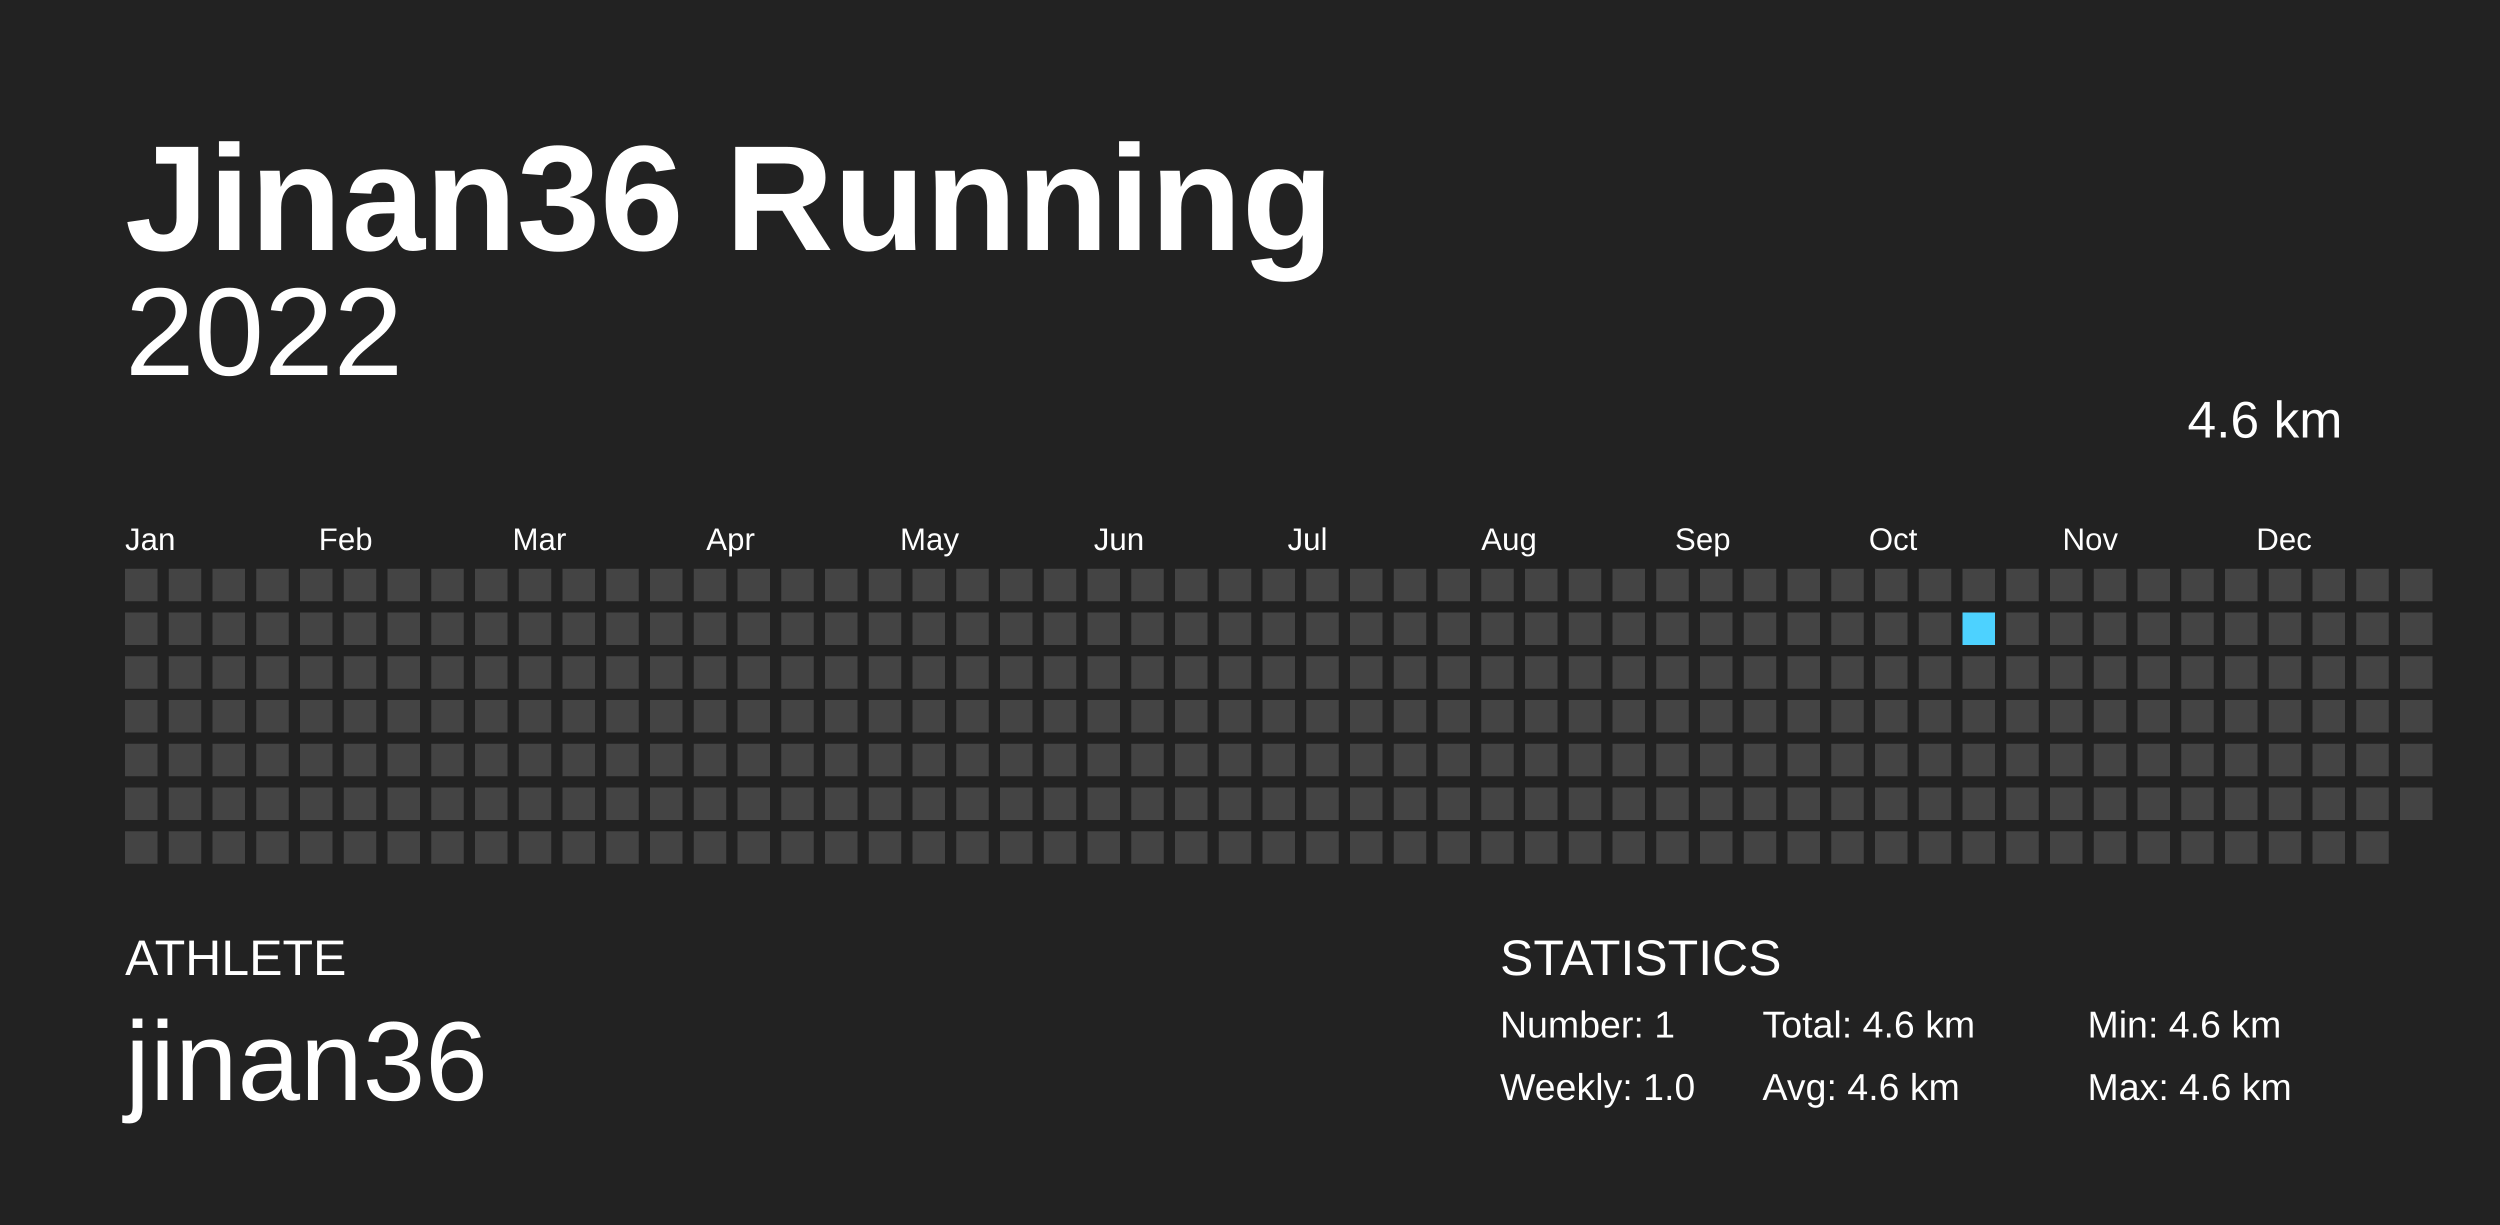
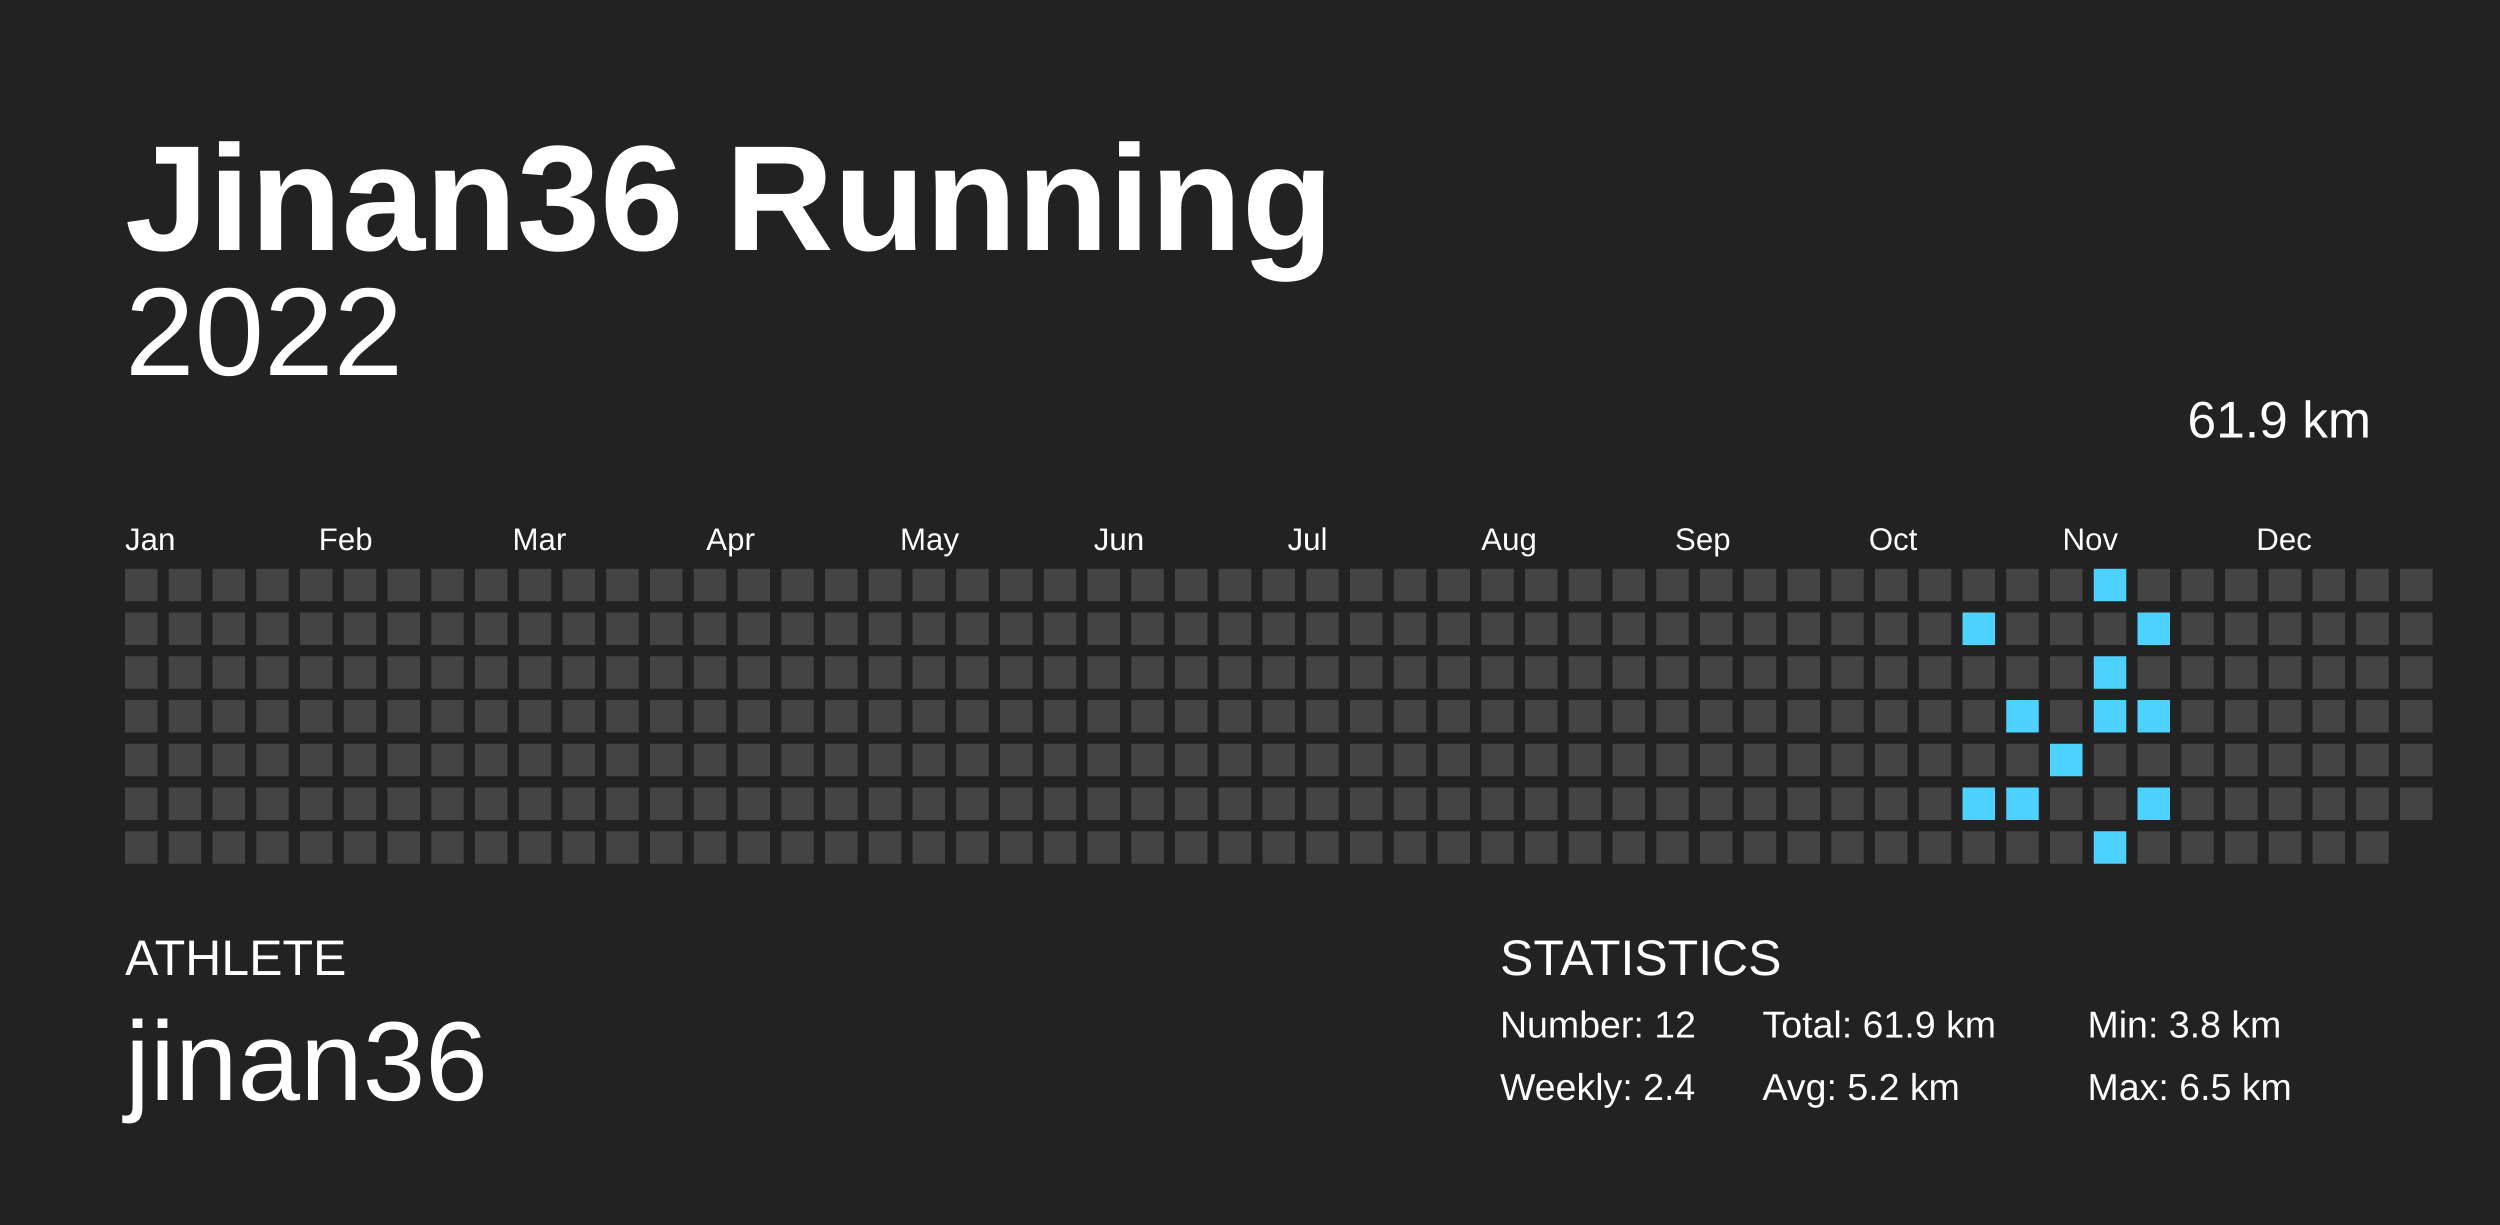
<svg xmlns="http://www.w3.org/2000/svg" baseProfile="full" height="98mm" version="1.1" viewBox="0,0,200,98" width="200mm">
  <defs />
  <rect fill="#222222" height="98" width="200" x="0" y="0" />
  <text fill="#FFFFFF" style="font-size:12px; font-family:Arial; font-weight:bold;" x="10" y="20">Jinan36 Running</text>
  <text fill="#FFFFFF" style="font-size:4px; font-family:Arial" x="10" y="78">ATHLETE</text>
  <text fill="#FFFFFF" style="font-size:9px; font-family:Arial" x="10" y="88">jinan36</text>
  <text fill="#FFFFFF" style="font-size:4px; font-family:Arial" x="120" y="78">STATISTICS</text>
-   <text fill="#FFFFFF" style="font-size:3px; font-family:Arial" x="120" y="83">Number: 1</text>
-   <text fill="#FFFFFF" style="font-size:3px; font-family:Arial" x="120" y="88">Weekly: 1.0</text>
-   <text fill="#FFFFFF" style="font-size:3px; font-family:Arial" x="141" y="83">Total: 4.6 km</text>
-   <text fill="#FFFFFF" style="font-size:3px; font-family:Arial" x="141" y="88">Avg: 4.6 km</text>
-   <text fill="#FFFFFF" style="font-size:3px; font-family:Arial" x="167" y="83">Min: 4.6 km</text>
-   <text fill="#FFFFFF" style="font-size:3px; font-family:Arial" x="167" y="88">Max: 4.6 km</text>
+   <text fill="#FFFFFF" style="font-size:3px; font-family:Arial" x="120" y="83">Number: 12</text>
+   <text fill="#FFFFFF" style="font-size:3px; font-family:Arial" x="120" y="88">Weekly: 2.4</text>
+   <text fill="#FFFFFF" style="font-size:3px; font-family:Arial" x="141" y="83">Total: 61.9 km</text>
+   <text fill="#FFFFFF" style="font-size:3px; font-family:Arial" x="141" y="88">Avg: 5.2 km</text>
+   <text fill="#FFFFFF" style="font-size:3px; font-family:Arial" x="167" y="83">Min: 3.8 km</text>
+   <text fill="#FFFFFF" style="font-size:3px; font-family:Arial" x="167" y="88">Max: 6.5 km</text>
  <text alignment-baseline="hanging" fill="#FFFFFF" style="font-size:10.0px; font-family:Arial;" x="10" y="30">2022</text>
-   <text alignment-baseline="hanging" fill="#FFFFFF" style="font-size:4.125px; font-family:Arial;" x="175" y="35">4.6 km</text>
+   <text alignment-baseline="hanging" fill="#FFFFFF" style="font-size:4.125px; font-family:Arial;" x="175" y="35">61.9 km</text>
  <text fill="#FFFFFF" style="font-size:2.5px; font-family:Arial" x="10.0" y="44">Jan</text>
  <text fill="#FFFFFF" style="font-size:2.5px; font-family:Arial" x="25.5" y="44">Feb</text>
  <text fill="#FFFFFF" style="font-size:2.5px; font-family:Arial" x="41.0" y="44">Mar</text>
  <text fill="#FFFFFF" style="font-size:2.5px; font-family:Arial" x="56.5" y="44">Apr</text>
  <text fill="#FFFFFF" style="font-size:2.5px; font-family:Arial" x="72.0" y="44">May</text>
  <text fill="#FFFFFF" style="font-size:2.5px; font-family:Arial" x="87.5" y="44">Jun</text>
  <text fill="#FFFFFF" style="font-size:2.5px; font-family:Arial" x="103.0" y="44">Jul</text>
  <text fill="#FFFFFF" style="font-size:2.5px; font-family:Arial" x="118.5" y="44">Aug</text>
  <text fill="#FFFFFF" style="font-size:2.5px; font-family:Arial" x="134.0" y="44">Sep</text>
  <text fill="#FFFFFF" style="font-size:2.5px; font-family:Arial" x="149.5" y="44">Oct</text>
  <text fill="#FFFFFF" style="font-size:2.5px; font-family:Arial" x="165.0" y="44">Nov</text>
  <text fill="#FFFFFF" style="font-size:2.5px; font-family:Arial" x="180.5" y="44">Dec</text>
  <rect fill="#444444" height="2.6" width="2.6" x="10.0" y="45.5" />
  <rect fill="#444444" height="2.6" width="2.6" x="10.0" y="49.0" />
  <rect fill="#444444" height="2.6" width="2.6" x="10.0" y="52.5" />
  <rect fill="#444444" height="2.6" width="2.6" x="10.0" y="56.0" />
  <rect fill="#444444" height="2.6" width="2.6" x="10.0" y="59.5" />
  <rect fill="#444444" height="2.6" width="2.6" x="10.0" y="63.0" />
  <rect fill="#444444" height="2.6" width="2.6" x="10.0" y="66.5" />
  <rect fill="#444444" height="2.6" width="2.6" x="13.5" y="45.5" />
  <rect fill="#444444" height="2.6" width="2.6" x="13.5" y="49.0" />
  <rect fill="#444444" height="2.6" width="2.6" x="13.5" y="52.5" />
  <rect fill="#444444" height="2.6" width="2.6" x="13.5" y="56.0" />
  <rect fill="#444444" height="2.6" width="2.6" x="13.5" y="59.5" />
  <rect fill="#444444" height="2.6" width="2.6" x="13.5" y="63.0" />
  <rect fill="#444444" height="2.6" width="2.6" x="13.5" y="66.5" />
  <rect fill="#444444" height="2.6" width="2.6" x="17.0" y="45.5" />
  <rect fill="#444444" height="2.6" width="2.6" x="17.0" y="49.0" />
  <rect fill="#444444" height="2.6" width="2.6" x="17.0" y="52.5" />
  <rect fill="#444444" height="2.6" width="2.6" x="17.0" y="56.0" />
  <rect fill="#444444" height="2.6" width="2.6" x="17.0" y="59.5" />
  <rect fill="#444444" height="2.6" width="2.6" x="17.0" y="63.0" />
  <rect fill="#444444" height="2.6" width="2.6" x="17.0" y="66.5" />
  <rect fill="#444444" height="2.6" width="2.6" x="20.5" y="45.5" />
  <rect fill="#444444" height="2.6" width="2.6" x="20.5" y="49.0" />
  <rect fill="#444444" height="2.6" width="2.6" x="20.5" y="52.5" />
  <rect fill="#444444" height="2.6" width="2.6" x="20.5" y="56.0" />
  <rect fill="#444444" height="2.6" width="2.6" x="20.5" y="59.5" />
  <rect fill="#444444" height="2.6" width="2.6" x="20.5" y="63.0" />
  <rect fill="#444444" height="2.6" width="2.6" x="20.5" y="66.5" />
  <rect fill="#444444" height="2.6" width="2.6" x="24.0" y="45.5" />
  <rect fill="#444444" height="2.6" width="2.6" x="24.0" y="49.0" />
  <rect fill="#444444" height="2.6" width="2.6" x="24.0" y="52.5" />
  <rect fill="#444444" height="2.6" width="2.6" x="24.0" y="56.0" />
  <rect fill="#444444" height="2.6" width="2.6" x="24.0" y="59.5" />
  <rect fill="#444444" height="2.6" width="2.6" x="24.0" y="63.0" />
  <rect fill="#444444" height="2.6" width="2.6" x="24.0" y="66.5" />
  <rect fill="#444444" height="2.6" width="2.6" x="27.5" y="45.5" />
  <rect fill="#444444" height="2.6" width="2.6" x="27.5" y="49.0" />
  <rect fill="#444444" height="2.6" width="2.6" x="27.5" y="52.5" />
  <rect fill="#444444" height="2.6" width="2.6" x="27.5" y="56.0" />
  <rect fill="#444444" height="2.6" width="2.6" x="27.5" y="59.5" />
  <rect fill="#444444" height="2.6" width="2.6" x="27.5" y="63.0" />
  <rect fill="#444444" height="2.6" width="2.6" x="27.5" y="66.5" />
  <rect fill="#444444" height="2.6" width="2.6" x="31.0" y="45.5" />
  <rect fill="#444444" height="2.6" width="2.6" x="31.0" y="49.0" />
  <rect fill="#444444" height="2.6" width="2.6" x="31.0" y="52.5" />
  <rect fill="#444444" height="2.6" width="2.6" x="31.0" y="56.0" />
  <rect fill="#444444" height="2.6" width="2.6" x="31.0" y="59.5" />
  <rect fill="#444444" height="2.6" width="2.6" x="31.0" y="63.0" />
  <rect fill="#444444" height="2.6" width="2.6" x="31.0" y="66.5" />
  <rect fill="#444444" height="2.6" width="2.6" x="34.5" y="45.5" />
  <rect fill="#444444" height="2.6" width="2.6" x="34.5" y="49.0" />
  <rect fill="#444444" height="2.6" width="2.6" x="34.5" y="52.5" />
  <rect fill="#444444" height="2.6" width="2.6" x="34.5" y="56.0" />
  <rect fill="#444444" height="2.6" width="2.6" x="34.5" y="59.5" />
  <rect fill="#444444" height="2.6" width="2.6" x="34.5" y="63.0" />
  <rect fill="#444444" height="2.6" width="2.6" x="34.5" y="66.5" />
  <rect fill="#444444" height="2.6" width="2.6" x="38.0" y="45.5" />
  <rect fill="#444444" height="2.6" width="2.6" x="38.0" y="49.0" />
  <rect fill="#444444" height="2.6" width="2.6" x="38.0" y="52.5" />
  <rect fill="#444444" height="2.6" width="2.6" x="38.0" y="56.0" />
  <rect fill="#444444" height="2.6" width="2.6" x="38.0" y="59.5" />
  <rect fill="#444444" height="2.6" width="2.6" x="38.0" y="63.0" />
  <rect fill="#444444" height="2.6" width="2.6" x="38.0" y="66.5" />
  <rect fill="#444444" height="2.6" width="2.6" x="41.5" y="45.5" />
  <rect fill="#444444" height="2.6" width="2.6" x="41.5" y="49.0" />
  <rect fill="#444444" height="2.6" width="2.6" x="41.5" y="52.5" />
  <rect fill="#444444" height="2.6" width="2.6" x="41.5" y="56.0" />
  <rect fill="#444444" height="2.6" width="2.6" x="41.5" y="59.5" />
  <rect fill="#444444" height="2.6" width="2.6" x="41.5" y="63.0" />
  <rect fill="#444444" height="2.6" width="2.6" x="41.5" y="66.5" />
  <rect fill="#444444" height="2.6" width="2.6" x="45.0" y="45.5" />
  <rect fill="#444444" height="2.6" width="2.6" x="45.0" y="49.0" />
  <rect fill="#444444" height="2.6" width="2.6" x="45.0" y="52.5" />
  <rect fill="#444444" height="2.6" width="2.6" x="45.0" y="56.0" />
  <rect fill="#444444" height="2.6" width="2.6" x="45.0" y="59.5" />
  <rect fill="#444444" height="2.6" width="2.6" x="45.0" y="63.0" />
  <rect fill="#444444" height="2.6" width="2.6" x="45.0" y="66.5" />
  <rect fill="#444444" height="2.6" width="2.6" x="48.5" y="45.5" />
  <rect fill="#444444" height="2.6" width="2.6" x="48.5" y="49.0" />
  <rect fill="#444444" height="2.6" width="2.6" x="48.5" y="52.5" />
  <rect fill="#444444" height="2.6" width="2.6" x="48.5" y="56.0" />
  <rect fill="#444444" height="2.6" width="2.6" x="48.5" y="59.5" />
  <rect fill="#444444" height="2.6" width="2.6" x="48.5" y="63.0" />
  <rect fill="#444444" height="2.6" width="2.6" x="48.5" y="66.5" />
  <rect fill="#444444" height="2.6" width="2.6" x="52.0" y="45.5" />
  <rect fill="#444444" height="2.6" width="2.6" x="52.0" y="49.0" />
  <rect fill="#444444" height="2.6" width="2.6" x="52.0" y="52.5" />
  <rect fill="#444444" height="2.6" width="2.6" x="52.0" y="56.0" />
  <rect fill="#444444" height="2.6" width="2.6" x="52.0" y="59.5" />
  <rect fill="#444444" height="2.6" width="2.6" x="52.0" y="63.0" />
  <rect fill="#444444" height="2.6" width="2.6" x="52.0" y="66.5" />
  <rect fill="#444444" height="2.6" width="2.6" x="55.5" y="45.5" />
  <rect fill="#444444" height="2.6" width="2.6" x="55.5" y="49.0" />
  <rect fill="#444444" height="2.6" width="2.6" x="55.5" y="52.5" />
  <rect fill="#444444" height="2.6" width="2.6" x="55.5" y="56.0" />
  <rect fill="#444444" height="2.6" width="2.6" x="55.5" y="59.5" />
  <rect fill="#444444" height="2.6" width="2.6" x="55.5" y="63.0" />
  <rect fill="#444444" height="2.6" width="2.6" x="55.5" y="66.5" />
  <rect fill="#444444" height="2.6" width="2.6" x="59.0" y="45.5" />
  <rect fill="#444444" height="2.6" width="2.6" x="59.0" y="49.0" />
  <rect fill="#444444" height="2.6" width="2.6" x="59.0" y="52.5" />
  <rect fill="#444444" height="2.6" width="2.6" x="59.0" y="56.0" />
  <rect fill="#444444" height="2.6" width="2.6" x="59.0" y="59.5" />
  <rect fill="#444444" height="2.6" width="2.6" x="59.0" y="63.0" />
  <rect fill="#444444" height="2.6" width="2.6" x="59.0" y="66.5" />
  <rect fill="#444444" height="2.6" width="2.6" x="62.5" y="45.5" />
  <rect fill="#444444" height="2.6" width="2.6" x="62.5" y="49.0" />
  <rect fill="#444444" height="2.6" width="2.6" x="62.5" y="52.5" />
  <rect fill="#444444" height="2.6" width="2.6" x="62.5" y="56.0" />
  <rect fill="#444444" height="2.6" width="2.6" x="62.5" y="59.5" />
  <rect fill="#444444" height="2.6" width="2.6" x="62.5" y="63.0" />
  <rect fill="#444444" height="2.6" width="2.6" x="62.5" y="66.5" />
  <rect fill="#444444" height="2.6" width="2.6" x="66.0" y="45.5" />
  <rect fill="#444444" height="2.6" width="2.6" x="66.0" y="49.0" />
  <rect fill="#444444" height="2.6" width="2.6" x="66.0" y="52.5" />
  <rect fill="#444444" height="2.6" width="2.6" x="66.0" y="56.0" />
  <rect fill="#444444" height="2.6" width="2.6" x="66.0" y="59.5" />
  <rect fill="#444444" height="2.6" width="2.6" x="66.0" y="63.0" />
  <rect fill="#444444" height="2.6" width="2.6" x="66.0" y="66.5" />
  <rect fill="#444444" height="2.6" width="2.6" x="69.5" y="45.5" />
  <rect fill="#444444" height="2.6" width="2.6" x="69.5" y="49.0" />
  <rect fill="#444444" height="2.6" width="2.6" x="69.5" y="52.5" />
  <rect fill="#444444" height="2.6" width="2.6" x="69.5" y="56.0" />
  <rect fill="#444444" height="2.6" width="2.6" x="69.5" y="59.5" />
  <rect fill="#444444" height="2.6" width="2.6" x="69.5" y="63.0" />
  <rect fill="#444444" height="2.6" width="2.6" x="69.5" y="66.5" />
  <rect fill="#444444" height="2.6" width="2.6" x="73.0" y="45.5" />
  <rect fill="#444444" height="2.6" width="2.6" x="73.0" y="49.0" />
  <rect fill="#444444" height="2.6" width="2.6" x="73.0" y="52.5" />
  <rect fill="#444444" height="2.6" width="2.6" x="73.0" y="56.0" />
  <rect fill="#444444" height="2.6" width="2.6" x="73.0" y="59.5" />
  <rect fill="#444444" height="2.6" width="2.6" x="73.0" y="63.0" />
  <rect fill="#444444" height="2.6" width="2.6" x="73.0" y="66.5" />
  <rect fill="#444444" height="2.6" width="2.6" x="76.5" y="45.5" />
  <rect fill="#444444" height="2.6" width="2.6" x="76.5" y="49.0" />
  <rect fill="#444444" height="2.6" width="2.6" x="76.5" y="52.5" />
  <rect fill="#444444" height="2.6" width="2.6" x="76.5" y="56.0" />
  <rect fill="#444444" height="2.6" width="2.6" x="76.5" y="59.5" />
  <rect fill="#444444" height="2.6" width="2.6" x="76.5" y="63.0" />
  <rect fill="#444444" height="2.6" width="2.6" x="76.5" y="66.5" />
  <rect fill="#444444" height="2.6" width="2.6" x="80.0" y="45.5" />
  <rect fill="#444444" height="2.6" width="2.6" x="80.0" y="49.0" />
  <rect fill="#444444" height="2.6" width="2.6" x="80.0" y="52.5" />
  <rect fill="#444444" height="2.6" width="2.6" x="80.0" y="56.0" />
  <rect fill="#444444" height="2.6" width="2.6" x="80.0" y="59.5" />
  <rect fill="#444444" height="2.6" width="2.6" x="80.0" y="63.0" />
  <rect fill="#444444" height="2.6" width="2.6" x="80.0" y="66.5" />
  <rect fill="#444444" height="2.6" width="2.6" x="83.5" y="45.5" />
  <rect fill="#444444" height="2.6" width="2.6" x="83.5" y="49.0" />
  <rect fill="#444444" height="2.6" width="2.6" x="83.5" y="52.5" />
  <rect fill="#444444" height="2.6" width="2.6" x="83.5" y="56.0" />
  <rect fill="#444444" height="2.6" width="2.6" x="83.5" y="59.5" />
  <rect fill="#444444" height="2.6" width="2.6" x="83.5" y="63.0" />
  <rect fill="#444444" height="2.6" width="2.6" x="83.5" y="66.5" />
  <rect fill="#444444" height="2.6" width="2.6" x="87.0" y="45.5" />
  <rect fill="#444444" height="2.6" width="2.6" x="87.0" y="49.0" />
  <rect fill="#444444" height="2.6" width="2.6" x="87.0" y="52.5" />
  <rect fill="#444444" height="2.6" width="2.6" x="87.0" y="56.0" />
  <rect fill="#444444" height="2.6" width="2.6" x="87.0" y="59.5" />
  <rect fill="#444444" height="2.6" width="2.6" x="87.0" y="63.0" />
  <rect fill="#444444" height="2.6" width="2.6" x="87.0" y="66.5" />
  <rect fill="#444444" height="2.6" width="2.6" x="90.5" y="45.5" />
  <rect fill="#444444" height="2.6" width="2.6" x="90.5" y="49.0" />
  <rect fill="#444444" height="2.6" width="2.6" x="90.5" y="52.5" />
  <rect fill="#444444" height="2.6" width="2.6" x="90.5" y="56.0" />
  <rect fill="#444444" height="2.6" width="2.6" x="90.5" y="59.5" />
  <rect fill="#444444" height="2.6" width="2.6" x="90.5" y="63.0" />
  <rect fill="#444444" height="2.6" width="2.6" x="90.5" y="66.5" />
  <rect fill="#444444" height="2.6" width="2.6" x="94.0" y="45.5" />
  <rect fill="#444444" height="2.6" width="2.6" x="94.0" y="49.0" />
  <rect fill="#444444" height="2.6" width="2.6" x="94.0" y="52.5" />
  <rect fill="#444444" height="2.6" width="2.6" x="94.0" y="56.0" />
  <rect fill="#444444" height="2.6" width="2.6" x="94.0" y="59.5" />
  <rect fill="#444444" height="2.6" width="2.6" x="94.0" y="63.0" />
  <rect fill="#444444" height="2.6" width="2.6" x="94.0" y="66.5" />
  <rect fill="#444444" height="2.6" width="2.6" x="97.5" y="45.5" />
  <rect fill="#444444" height="2.6" width="2.6" x="97.5" y="49.0" />
  <rect fill="#444444" height="2.6" width="2.6" x="97.5" y="52.5" />
  <rect fill="#444444" height="2.6" width="2.6" x="97.5" y="56.0" />
  <rect fill="#444444" height="2.6" width="2.6" x="97.5" y="59.5" />
  <rect fill="#444444" height="2.6" width="2.6" x="97.5" y="63.0" />
  <rect fill="#444444" height="2.6" width="2.6" x="97.5" y="66.5" />
  <rect fill="#444444" height="2.6" width="2.6" x="101.0" y="45.5" />
  <rect fill="#444444" height="2.6" width="2.6" x="101.0" y="49.0" />
  <rect fill="#444444" height="2.6" width="2.6" x="101.0" y="52.5" />
  <rect fill="#444444" height="2.6" width="2.6" x="101.0" y="56.0" />
  <rect fill="#444444" height="2.6" width="2.6" x="101.0" y="59.5" />
  <rect fill="#444444" height="2.6" width="2.6" x="101.0" y="63.0" />
  <rect fill="#444444" height="2.6" width="2.6" x="101.0" y="66.5" />
  <rect fill="#444444" height="2.6" width="2.6" x="104.5" y="45.5" />
  <rect fill="#444444" height="2.6" width="2.6" x="104.5" y="49.0" />
  <rect fill="#444444" height="2.6" width="2.6" x="104.5" y="52.5" />
  <rect fill="#444444" height="2.6" width="2.6" x="104.5" y="56.0" />
  <rect fill="#444444" height="2.6" width="2.6" x="104.5" y="59.5" />
  <rect fill="#444444" height="2.6" width="2.6" x="104.5" y="63.0" />
  <rect fill="#444444" height="2.6" width="2.6" x="104.5" y="66.5" />
  <rect fill="#444444" height="2.6" width="2.6" x="108.0" y="45.5" />
  <rect fill="#444444" height="2.6" width="2.6" x="108.0" y="49.0" />
  <rect fill="#444444" height="2.6" width="2.6" x="108.0" y="52.5" />
  <rect fill="#444444" height="2.6" width="2.6" x="108.0" y="56.0" />
  <rect fill="#444444" height="2.6" width="2.6" x="108.0" y="59.5" />
  <rect fill="#444444" height="2.6" width="2.6" x="108.0" y="63.0" />
  <rect fill="#444444" height="2.6" width="2.6" x="108.0" y="66.5" />
  <rect fill="#444444" height="2.6" width="2.6" x="111.5" y="45.5" />
  <rect fill="#444444" height="2.6" width="2.6" x="111.5" y="49.0" />
  <rect fill="#444444" height="2.6" width="2.6" x="111.5" y="52.5" />
  <rect fill="#444444" height="2.6" width="2.6" x="111.5" y="56.0" />
  <rect fill="#444444" height="2.6" width="2.6" x="111.5" y="59.5" />
  <rect fill="#444444" height="2.6" width="2.6" x="111.5" y="63.0" />
  <rect fill="#444444" height="2.6" width="2.6" x="111.5" y="66.5" />
  <rect fill="#444444" height="2.6" width="2.6" x="115.0" y="45.5" />
  <rect fill="#444444" height="2.6" width="2.6" x="115.0" y="49.0" />
  <rect fill="#444444" height="2.6" width="2.6" x="115.0" y="52.5" />
  <rect fill="#444444" height="2.6" width="2.6" x="115.0" y="56.0" />
  <rect fill="#444444" height="2.6" width="2.6" x="115.0" y="59.5" />
  <rect fill="#444444" height="2.6" width="2.6" x="115.0" y="63.0" />
  <rect fill="#444444" height="2.6" width="2.6" x="115.0" y="66.5" />
  <rect fill="#444444" height="2.6" width="2.6" x="118.5" y="45.5" />
  <rect fill="#444444" height="2.6" width="2.6" x="118.5" y="49.0" />
  <rect fill="#444444" height="2.6" width="2.6" x="118.5" y="52.5" />
  <rect fill="#444444" height="2.6" width="2.6" x="118.5" y="56.0" />
  <rect fill="#444444" height="2.6" width="2.6" x="118.5" y="59.5" />
  <rect fill="#444444" height="2.6" width="2.6" x="118.5" y="63.0" />
  <rect fill="#444444" height="2.6" width="2.6" x="118.5" y="66.5" />
  <rect fill="#444444" height="2.6" width="2.6" x="122.0" y="45.5" />
  <rect fill="#444444" height="2.6" width="2.6" x="122.0" y="49.0" />
  <rect fill="#444444" height="2.6" width="2.6" x="122.0" y="52.5" />
  <rect fill="#444444" height="2.6" width="2.6" x="122.0" y="56.0" />
  <rect fill="#444444" height="2.6" width="2.6" x="122.0" y="59.5" />
  <rect fill="#444444" height="2.6" width="2.6" x="122.0" y="63.0" />
  <rect fill="#444444" height="2.6" width="2.6" x="122.0" y="66.5" />
  <rect fill="#444444" height="2.6" width="2.6" x="125.5" y="45.5" />
  <rect fill="#444444" height="2.6" width="2.6" x="125.5" y="49.0" />
  <rect fill="#444444" height="2.6" width="2.6" x="125.5" y="52.5" />
  <rect fill="#444444" height="2.6" width="2.6" x="125.5" y="56.0" />
  <rect fill="#444444" height="2.6" width="2.6" x="125.5" y="59.5" />
  <rect fill="#444444" height="2.6" width="2.6" x="125.5" y="63.0" />
  <rect fill="#444444" height="2.6" width="2.6" x="125.5" y="66.5" />
  <rect fill="#444444" height="2.6" width="2.6" x="129.0" y="45.5" />
  <rect fill="#444444" height="2.6" width="2.6" x="129.0" y="49.0" />
  <rect fill="#444444" height="2.6" width="2.6" x="129.0" y="52.5" />
  <rect fill="#444444" height="2.6" width="2.6" x="129.0" y="56.0" />
  <rect fill="#444444" height="2.6" width="2.6" x="129.0" y="59.5" />
  <rect fill="#444444" height="2.6" width="2.6" x="129.0" y="63.0" />
  <rect fill="#444444" height="2.6" width="2.6" x="129.0" y="66.5" />
  <rect fill="#444444" height="2.6" width="2.6" x="132.5" y="45.5" />
  <rect fill="#444444" height="2.6" width="2.6" x="132.5" y="49.0" />
  <rect fill="#444444" height="2.6" width="2.6" x="132.5" y="52.5" />
  <rect fill="#444444" height="2.6" width="2.6" x="132.5" y="56.0" />
  <rect fill="#444444" height="2.6" width="2.6" x="132.5" y="59.5" />
  <rect fill="#444444" height="2.6" width="2.6" x="132.5" y="63.0" />
  <rect fill="#444444" height="2.6" width="2.6" x="132.5" y="66.5" />
  <rect fill="#444444" height="2.6" width="2.6" x="136.0" y="45.5" />
  <rect fill="#444444" height="2.6" width="2.6" x="136.0" y="49.0" />
  <rect fill="#444444" height="2.6" width="2.6" x="136.0" y="52.5" />
  <rect fill="#444444" height="2.6" width="2.6" x="136.0" y="56.0" />
  <rect fill="#444444" height="2.6" width="2.6" x="136.0" y="59.5" />
  <rect fill="#444444" height="2.6" width="2.6" x="136.0" y="63.0" />
  <rect fill="#444444" height="2.6" width="2.6" x="136.0" y="66.5" />
  <rect fill="#444444" height="2.6" width="2.6" x="139.5" y="45.5" />
  <rect fill="#444444" height="2.6" width="2.6" x="139.5" y="49.0" />
  <rect fill="#444444" height="2.6" width="2.6" x="139.5" y="52.5" />
  <rect fill="#444444" height="2.6" width="2.6" x="139.5" y="56.0" />
  <rect fill="#444444" height="2.6" width="2.6" x="139.5" y="59.5" />
  <rect fill="#444444" height="2.6" width="2.6" x="139.5" y="63.0" />
  <rect fill="#444444" height="2.6" width="2.6" x="139.5" y="66.5" />
  <rect fill="#444444" height="2.6" width="2.6" x="143.0" y="45.5" />
  <rect fill="#444444" height="2.6" width="2.6" x="143.0" y="49.0" />
  <rect fill="#444444" height="2.6" width="2.6" x="143.0" y="52.5" />
  <rect fill="#444444" height="2.6" width="2.6" x="143.0" y="56.0" />
  <rect fill="#444444" height="2.6" width="2.6" x="143.0" y="59.5" />
  <rect fill="#444444" height="2.6" width="2.6" x="143.0" y="63.0" />
  <rect fill="#444444" height="2.6" width="2.6" x="143.0" y="66.5" />
  <rect fill="#444444" height="2.6" width="2.6" x="146.5" y="45.5" />
  <rect fill="#444444" height="2.6" width="2.6" x="146.5" y="49.0" />
  <rect fill="#444444" height="2.6" width="2.6" x="146.5" y="52.5" />
  <rect fill="#444444" height="2.6" width="2.6" x="146.5" y="56.0" />
  <rect fill="#444444" height="2.6" width="2.6" x="146.5" y="59.5" />
  <rect fill="#444444" height="2.6" width="2.6" x="146.5" y="63.0" />
  <rect fill="#444444" height="2.6" width="2.6" x="146.5" y="66.5" />
  <rect fill="#444444" height="2.6" width="2.6" x="150.0" y="45.5" />
  <rect fill="#444444" height="2.6" width="2.6" x="150.0" y="49.0" />
  <rect fill="#444444" height="2.6" width="2.6" x="150.0" y="52.5" />
  <rect fill="#444444" height="2.6" width="2.6" x="150.0" y="56.0" />
  <rect fill="#444444" height="2.6" width="2.6" x="150.0" y="59.5" />
  <rect fill="#444444" height="2.6" width="2.6" x="150.0" y="63.0" />
  <rect fill="#444444" height="2.6" width="2.6" x="150.0" y="66.5" />
  <rect fill="#444444" height="2.6" width="2.6" x="153.5" y="45.5" />
  <rect fill="#444444" height="2.6" width="2.6" x="153.5" y="49.0" />
  <rect fill="#444444" height="2.6" width="2.6" x="153.5" y="52.5" />
  <rect fill="#444444" height="2.6" width="2.6" x="153.5" y="56.0" />
  <rect fill="#444444" height="2.6" width="2.6" x="153.5" y="59.5" />
  <rect fill="#444444" height="2.6" width="2.6" x="153.5" y="63.0" />
  <rect fill="#444444" height="2.6" width="2.6" x="153.5" y="66.5" />
  <rect fill="#444444" height="2.6" width="2.6" x="157.0" y="45.5" />
-   <rect fill="#4DD2FF" height="2.6" width="2.6" x="157.0" y="49.0" />
+   <rect fill="#4dd2ff" height="2.6" width="2.6" x="157.0" y="49.0" />
  <rect fill="#444444" height="2.6" width="2.6" x="157.0" y="52.5" />
  <rect fill="#444444" height="2.6" width="2.6" x="157.0" y="56.0" />
  <rect fill="#444444" height="2.6" width="2.6" x="157.0" y="59.5" />
-   <rect fill="#444444" height="2.6" width="2.6" x="157.0" y="63.0" />
+   <rect fill="#4dd2ff" height="2.6" width="2.6" x="157.0" y="63.0" />
  <rect fill="#444444" height="2.6" width="2.6" x="157.0" y="66.5" />
  <rect fill="#444444" height="2.6" width="2.6" x="160.5" y="45.5" />
  <rect fill="#444444" height="2.6" width="2.6" x="160.5" y="49.0" />
  <rect fill="#444444" height="2.6" width="2.6" x="160.5" y="52.5" />
-   <rect fill="#444444" height="2.6" width="2.6" x="160.5" y="56.0" />
+   <rect fill="#4dd2ff" height="2.6" width="2.6" x="160.5" y="56.0" />
  <rect fill="#444444" height="2.6" width="2.6" x="160.5" y="59.5" />
-   <rect fill="#444444" height="2.6" width="2.6" x="160.5" y="63.0" />
+   <rect fill="#4dd2ff" height="2.6" width="2.6" x="160.5" y="63.0" />
  <rect fill="#444444" height="2.6" width="2.6" x="160.5" y="66.5" />
  <rect fill="#444444" height="2.6" width="2.6" x="164.0" y="45.5" />
  <rect fill="#444444" height="2.6" width="2.6" x="164.0" y="49.0" />
  <rect fill="#444444" height="2.6" width="2.6" x="164.0" y="52.5" />
  <rect fill="#444444" height="2.6" width="2.6" x="164.0" y="56.0" />
-   <rect fill="#444444" height="2.6" width="2.6" x="164.0" y="59.5" />
+   <rect fill="#4dd2ff" height="2.6" width="2.6" x="164.0" y="59.5" />
  <rect fill="#444444" height="2.6" width="2.6" x="164.0" y="63.0" />
  <rect fill="#444444" height="2.6" width="2.6" x="164.0" y="66.5" />
-   <rect fill="#444444" height="2.6" width="2.6" x="167.5" y="45.5" />
+   <rect fill="#4dd2ff" height="2.6" width="2.6" x="167.5" y="45.5" />
  <rect fill="#444444" height="2.6" width="2.6" x="167.5" y="49.0" />
-   <rect fill="#444444" height="2.6" width="2.6" x="167.5" y="52.5" />
-   <rect fill="#444444" height="2.6" width="2.6" x="167.5" y="56.0" />
+   <rect fill="#4dd2ff" height="2.6" width="2.6" x="167.5" y="52.5" />
+   <rect fill="#4dd2ff" height="2.6" width="2.6" x="167.5" y="56.0" />
  <rect fill="#444444" height="2.6" width="2.6" x="167.5" y="59.5" />
  <rect fill="#444444" height="2.6" width="2.6" x="167.5" y="63.0" />
-   <rect fill="#444444" height="2.6" width="2.6" x="167.5" y="66.5" />
+   <rect fill="#4dd2ff" height="2.6" width="2.6" x="167.5" y="66.5" />
  <rect fill="#444444" height="2.6" width="2.6" x="171.0" y="45.5" />
-   <rect fill="#444444" height="2.6" width="2.6" x="171.0" y="49.0" />
+   <rect fill="#4dd2ff" height="2.6" width="2.6" x="171.0" y="49.0" />
  <rect fill="#444444" height="2.6" width="2.6" x="171.0" y="52.5" />
-   <rect fill="#444444" height="2.6" width="2.6" x="171.0" y="56.0" />
+   <rect fill="#4dd2ff" height="2.6" width="2.6" x="171.0" y="56.0" />
  <rect fill="#444444" height="2.6" width="2.6" x="171.0" y="59.5" />
-   <rect fill="#444444" height="2.6" width="2.6" x="171.0" y="63.0" />
+   <rect fill="#4dd2ff" height="2.6" width="2.6" x="171.0" y="63.0" />
  <rect fill="#444444" height="2.6" width="2.6" x="171.0" y="66.5" />
  <rect fill="#444444" height="2.6" width="2.6" x="174.5" y="45.5" />
  <rect fill="#444444" height="2.6" width="2.6" x="174.5" y="49.0" />
  <rect fill="#444444" height="2.6" width="2.6" x="174.5" y="52.5" />
  <rect fill="#444444" height="2.6" width="2.6" x="174.5" y="56.0" />
  <rect fill="#444444" height="2.6" width="2.6" x="174.5" y="59.5" />
  <rect fill="#444444" height="2.6" width="2.6" x="174.5" y="63.0" />
  <rect fill="#444444" height="2.6" width="2.6" x="174.5" y="66.5" />
  <rect fill="#444444" height="2.6" width="2.6" x="178.0" y="45.5" />
  <rect fill="#444444" height="2.6" width="2.6" x="178.0" y="49.0" />
  <rect fill="#444444" height="2.6" width="2.6" x="178.0" y="52.5" />
  <rect fill="#444444" height="2.6" width="2.6" x="178.0" y="56.0" />
  <rect fill="#444444" height="2.6" width="2.6" x="178.0" y="59.5" />
  <rect fill="#444444" height="2.6" width="2.6" x="178.0" y="63.0" />
  <rect fill="#444444" height="2.6" width="2.6" x="178.0" y="66.5" />
  <rect fill="#444444" height="2.6" width="2.6" x="181.5" y="45.5" />
  <rect fill="#444444" height="2.6" width="2.6" x="181.5" y="49.0" />
  <rect fill="#444444" height="2.6" width="2.6" x="181.5" y="52.5" />
  <rect fill="#444444" height="2.6" width="2.6" x="181.5" y="56.0" />
  <rect fill="#444444" height="2.6" width="2.6" x="181.5" y="59.5" />
  <rect fill="#444444" height="2.6" width="2.6" x="181.5" y="63.0" />
  <rect fill="#444444" height="2.6" width="2.6" x="181.5" y="66.5" />
  <rect fill="#444444" height="2.6" width="2.6" x="185.0" y="45.5" />
  <rect fill="#444444" height="2.6" width="2.6" x="185.0" y="49.0" />
  <rect fill="#444444" height="2.6" width="2.6" x="185.0" y="52.5" />
  <rect fill="#444444" height="2.6" width="2.6" x="185.0" y="56.0" />
  <rect fill="#444444" height="2.6" width="2.6" x="185.0" y="59.5" />
  <rect fill="#444444" height="2.6" width="2.6" x="185.0" y="63.0" />
  <rect fill="#444444" height="2.6" width="2.6" x="185.0" y="66.5" />
  <rect fill="#444444" height="2.6" width="2.6" x="188.5" y="45.5" />
  <rect fill="#444444" height="2.6" width="2.6" x="188.5" y="49.0" />
  <rect fill="#444444" height="2.6" width="2.6" x="188.5" y="52.5" />
  <rect fill="#444444" height="2.6" width="2.6" x="188.5" y="56.0" />
  <rect fill="#444444" height="2.6" width="2.6" x="188.5" y="59.5" />
  <rect fill="#444444" height="2.6" width="2.6" x="188.5" y="63.0" />
  <rect fill="#444444" height="2.6" width="2.6" x="188.5" y="66.5" />
  <rect fill="#444444" height="2.6" width="2.6" x="192.0" y="45.5" />
  <rect fill="#444444" height="2.6" width="2.6" x="192.0" y="49.0" />
  <rect fill="#444444" height="2.6" width="2.6" x="192.0" y="52.5" />
  <rect fill="#444444" height="2.6" width="2.6" x="192.0" y="56.0" />
  <rect fill="#444444" height="2.6" width="2.6" x="192.0" y="59.5" />
  <rect fill="#444444" height="2.6" width="2.6" x="192.0" y="63.0" />
</svg>
